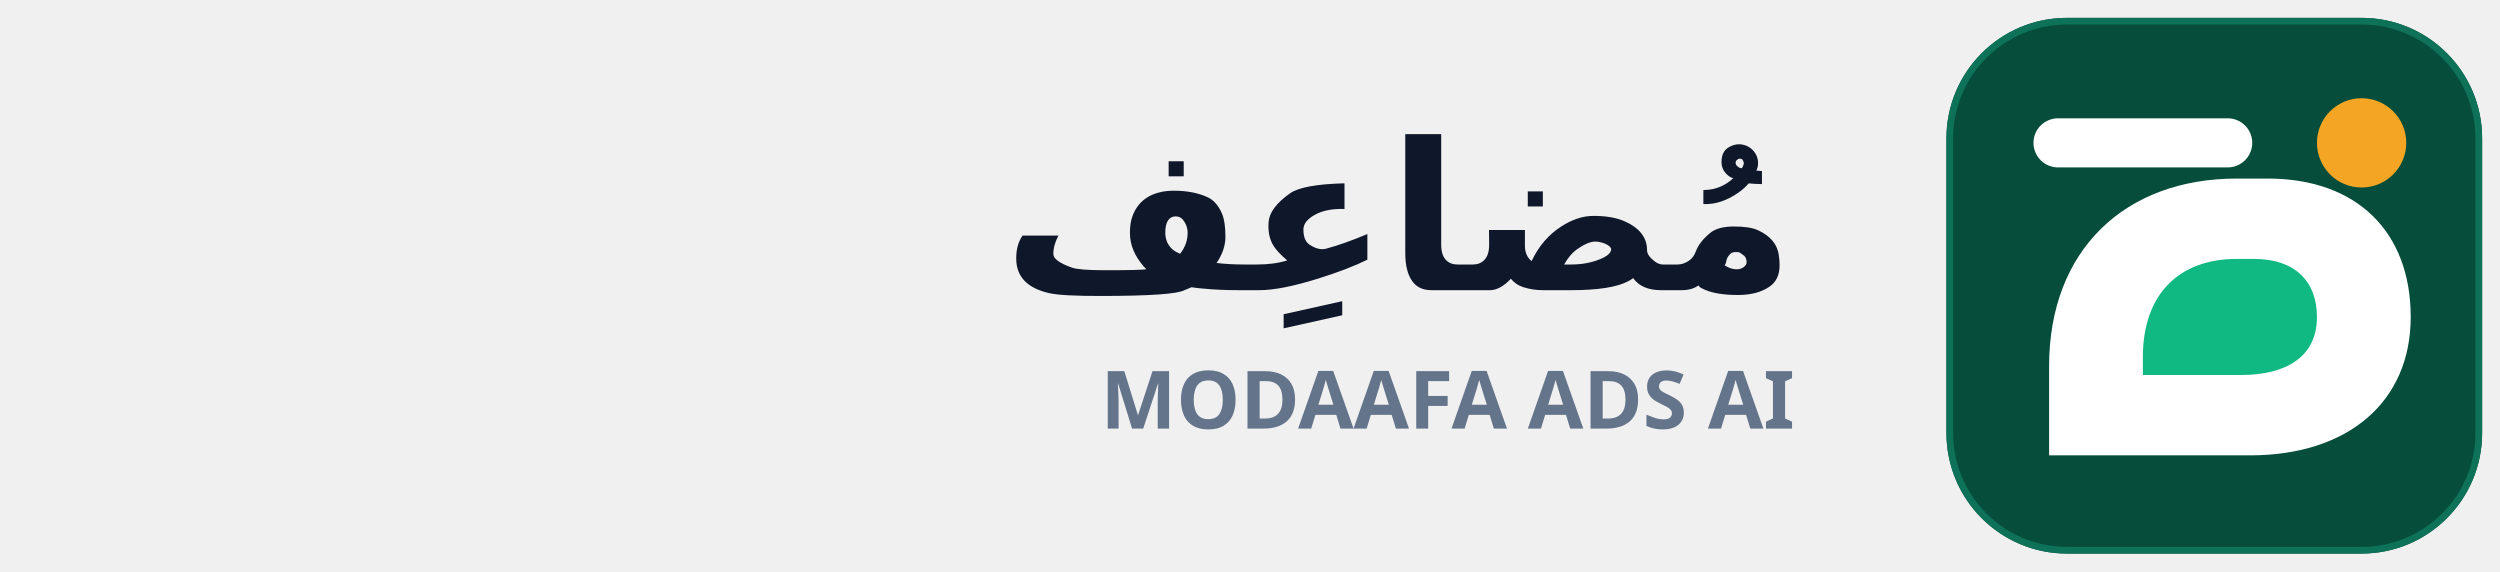
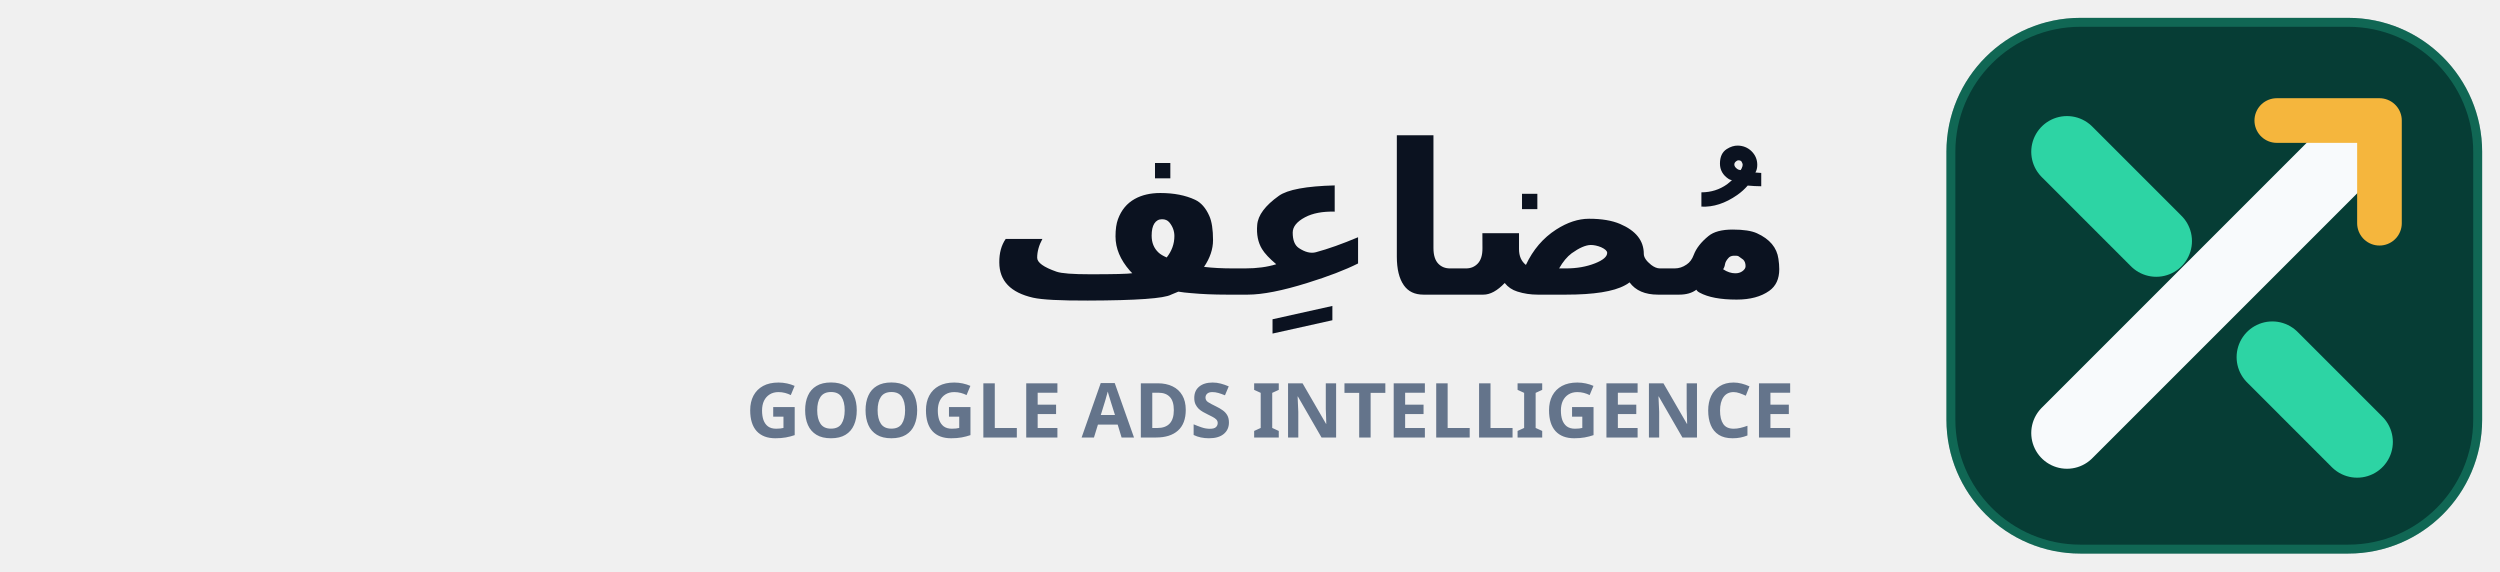
- <svg xmlns="http://www.w3.org/2000/svg" viewBox="0 0 560 128" role="img" aria-label="مُضاعِف — Modaafa Ads AI">
+ <svg xmlns="http://www.w3.org/2000/svg" viewBox="0 0 560 128" role="img" aria-label="مُضاعِف — ذكاء إعلانات Google">
  <g transform="translate(432 0)">
-     <rect x="4" y="4" width="120" height="120" rx="27" fill="#064E3B" />
-     <rect x="4.75" y="4.75" width="118.5" height="118.5" rx="26.25" fill="none" stroke="#0D7257" stroke-width="1.5" />
-     <path d="M27 101V82C27 56 44 40 69 40H76C96 40 108 52 108 71C108 90 94 102 72 102H27V101Z" fill="#FFFFFF" />
-     <path d="M48 84V80C48 66 56 58 69 58H73C82 58 87 63 87 71C87 80 80 84 70 84H48Z" fill="#10B981" />
-     <path d="M29 32H67" stroke="#FFFFFF" stroke-width="11" stroke-linecap="round" />
-     <circle cx="97" cy="32" r="10" fill="#F5A524" />
+     <rect x="4" y="4" width="120" height="120" rx="30" fill="#063D35" />
+     <rect x="5" y="5" width="118" height="118" rx="29" fill="none" stroke="#2DD4A4" stroke-opacity=".28" stroke-width="2" />
+     <path d="M31 34L51 54M77 80L96 99" fill="none" stroke="#2DD4A4" stroke-width="16" stroke-linecap="round" />
+     <path d="M31 97L93 35" fill="none" stroke="#F8FAFC" stroke-width="16" stroke-linecap="round" />
+     <path d="M78 27H101V50" fill="none" stroke="#F5B63D" stroke-width="10" stroke-linecap="round" stroke-linejoin="round" />
  </g>
-   <text x="402" y="65" fill="#0F172A" font-family="'IBM Plex Sans Arabic','Geeza Pro','Tahoma',sans-serif" font-size="46" font-weight="700" text-anchor="end">مُضاعِف</text>
-   <text x="402" y="96" fill="#64748B" font-family="'IBM Plex Sans Arabic','Segoe UI',sans-serif" font-size="18" font-weight="600" text-anchor="end" direction="ltr" letter-spacing="0">MODAAFA ADS AI</text>
+   <text x="402" y="66" fill="#0B1220" font-family="'IBM Plex Sans Arabic','Geeza Pro','Tahoma',sans-serif" font-size="47" font-weight="700" text-anchor="end">مُضاعِف</text>
+   <text x="402" y="98" fill="#64748B" font-family="'IBM Plex Sans Arabic','Segoe UI',sans-serif" font-size="17" font-weight="600" text-anchor="end" direction="ltr">GOOGLE ADS INTELLIGENCE</text>
</svg>
